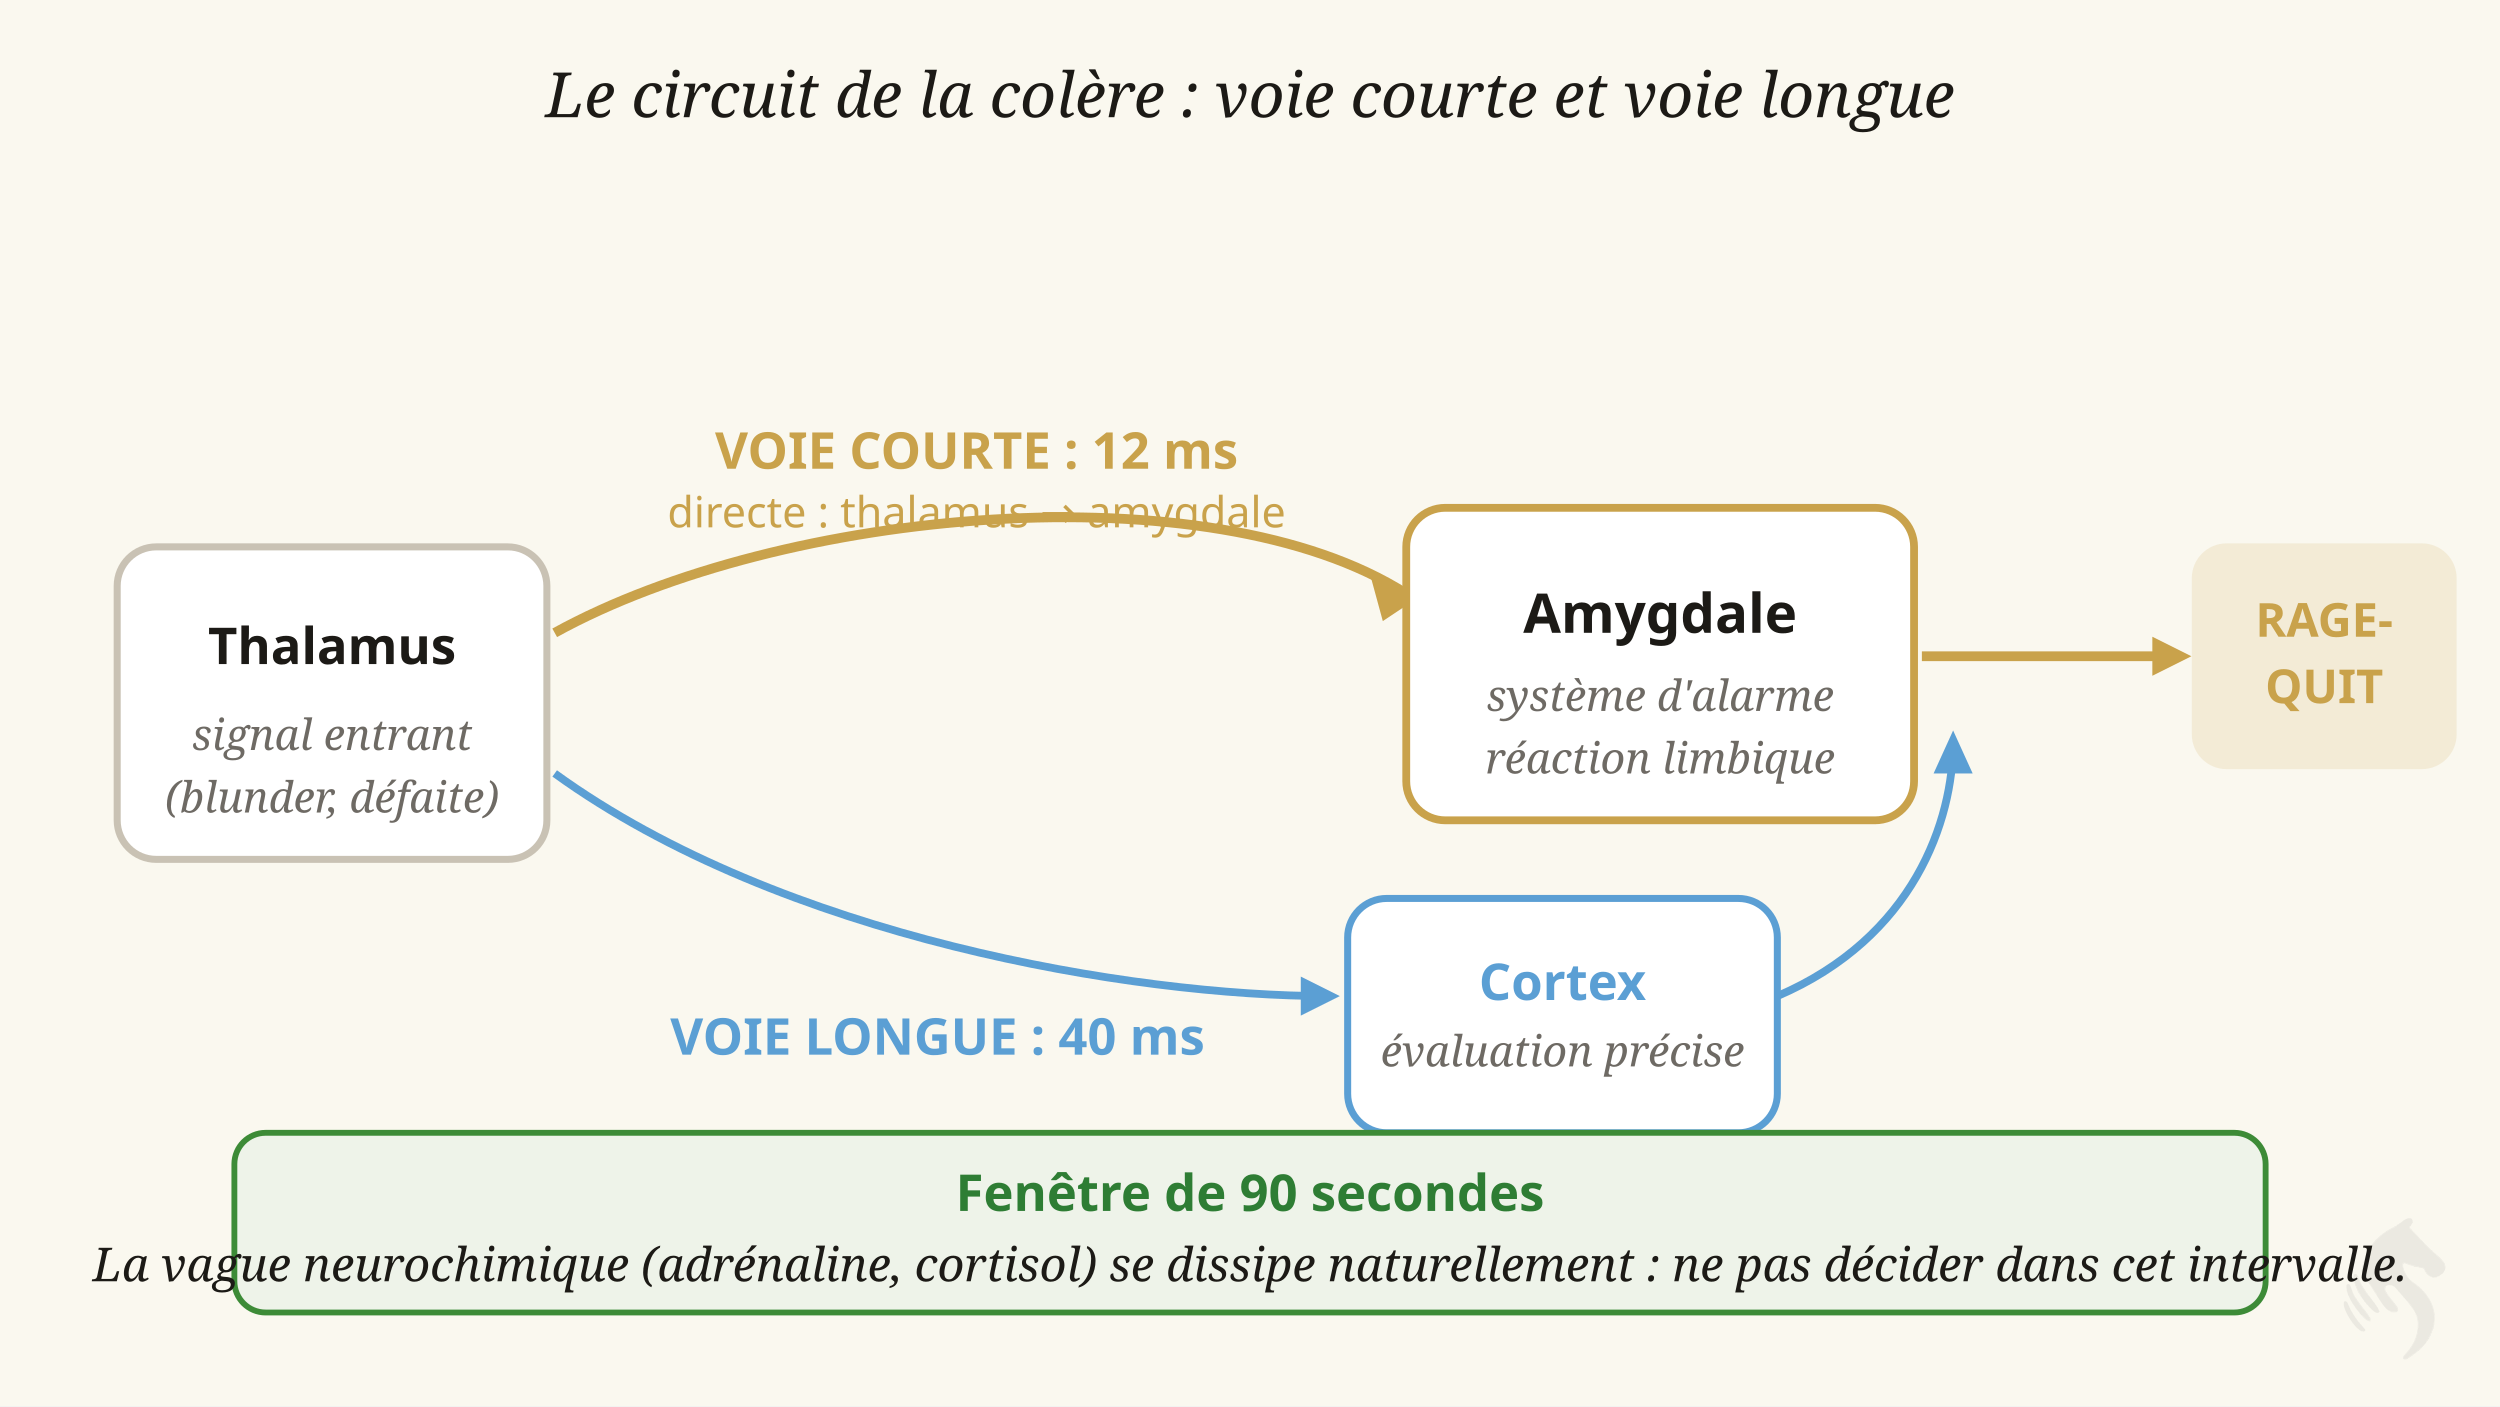
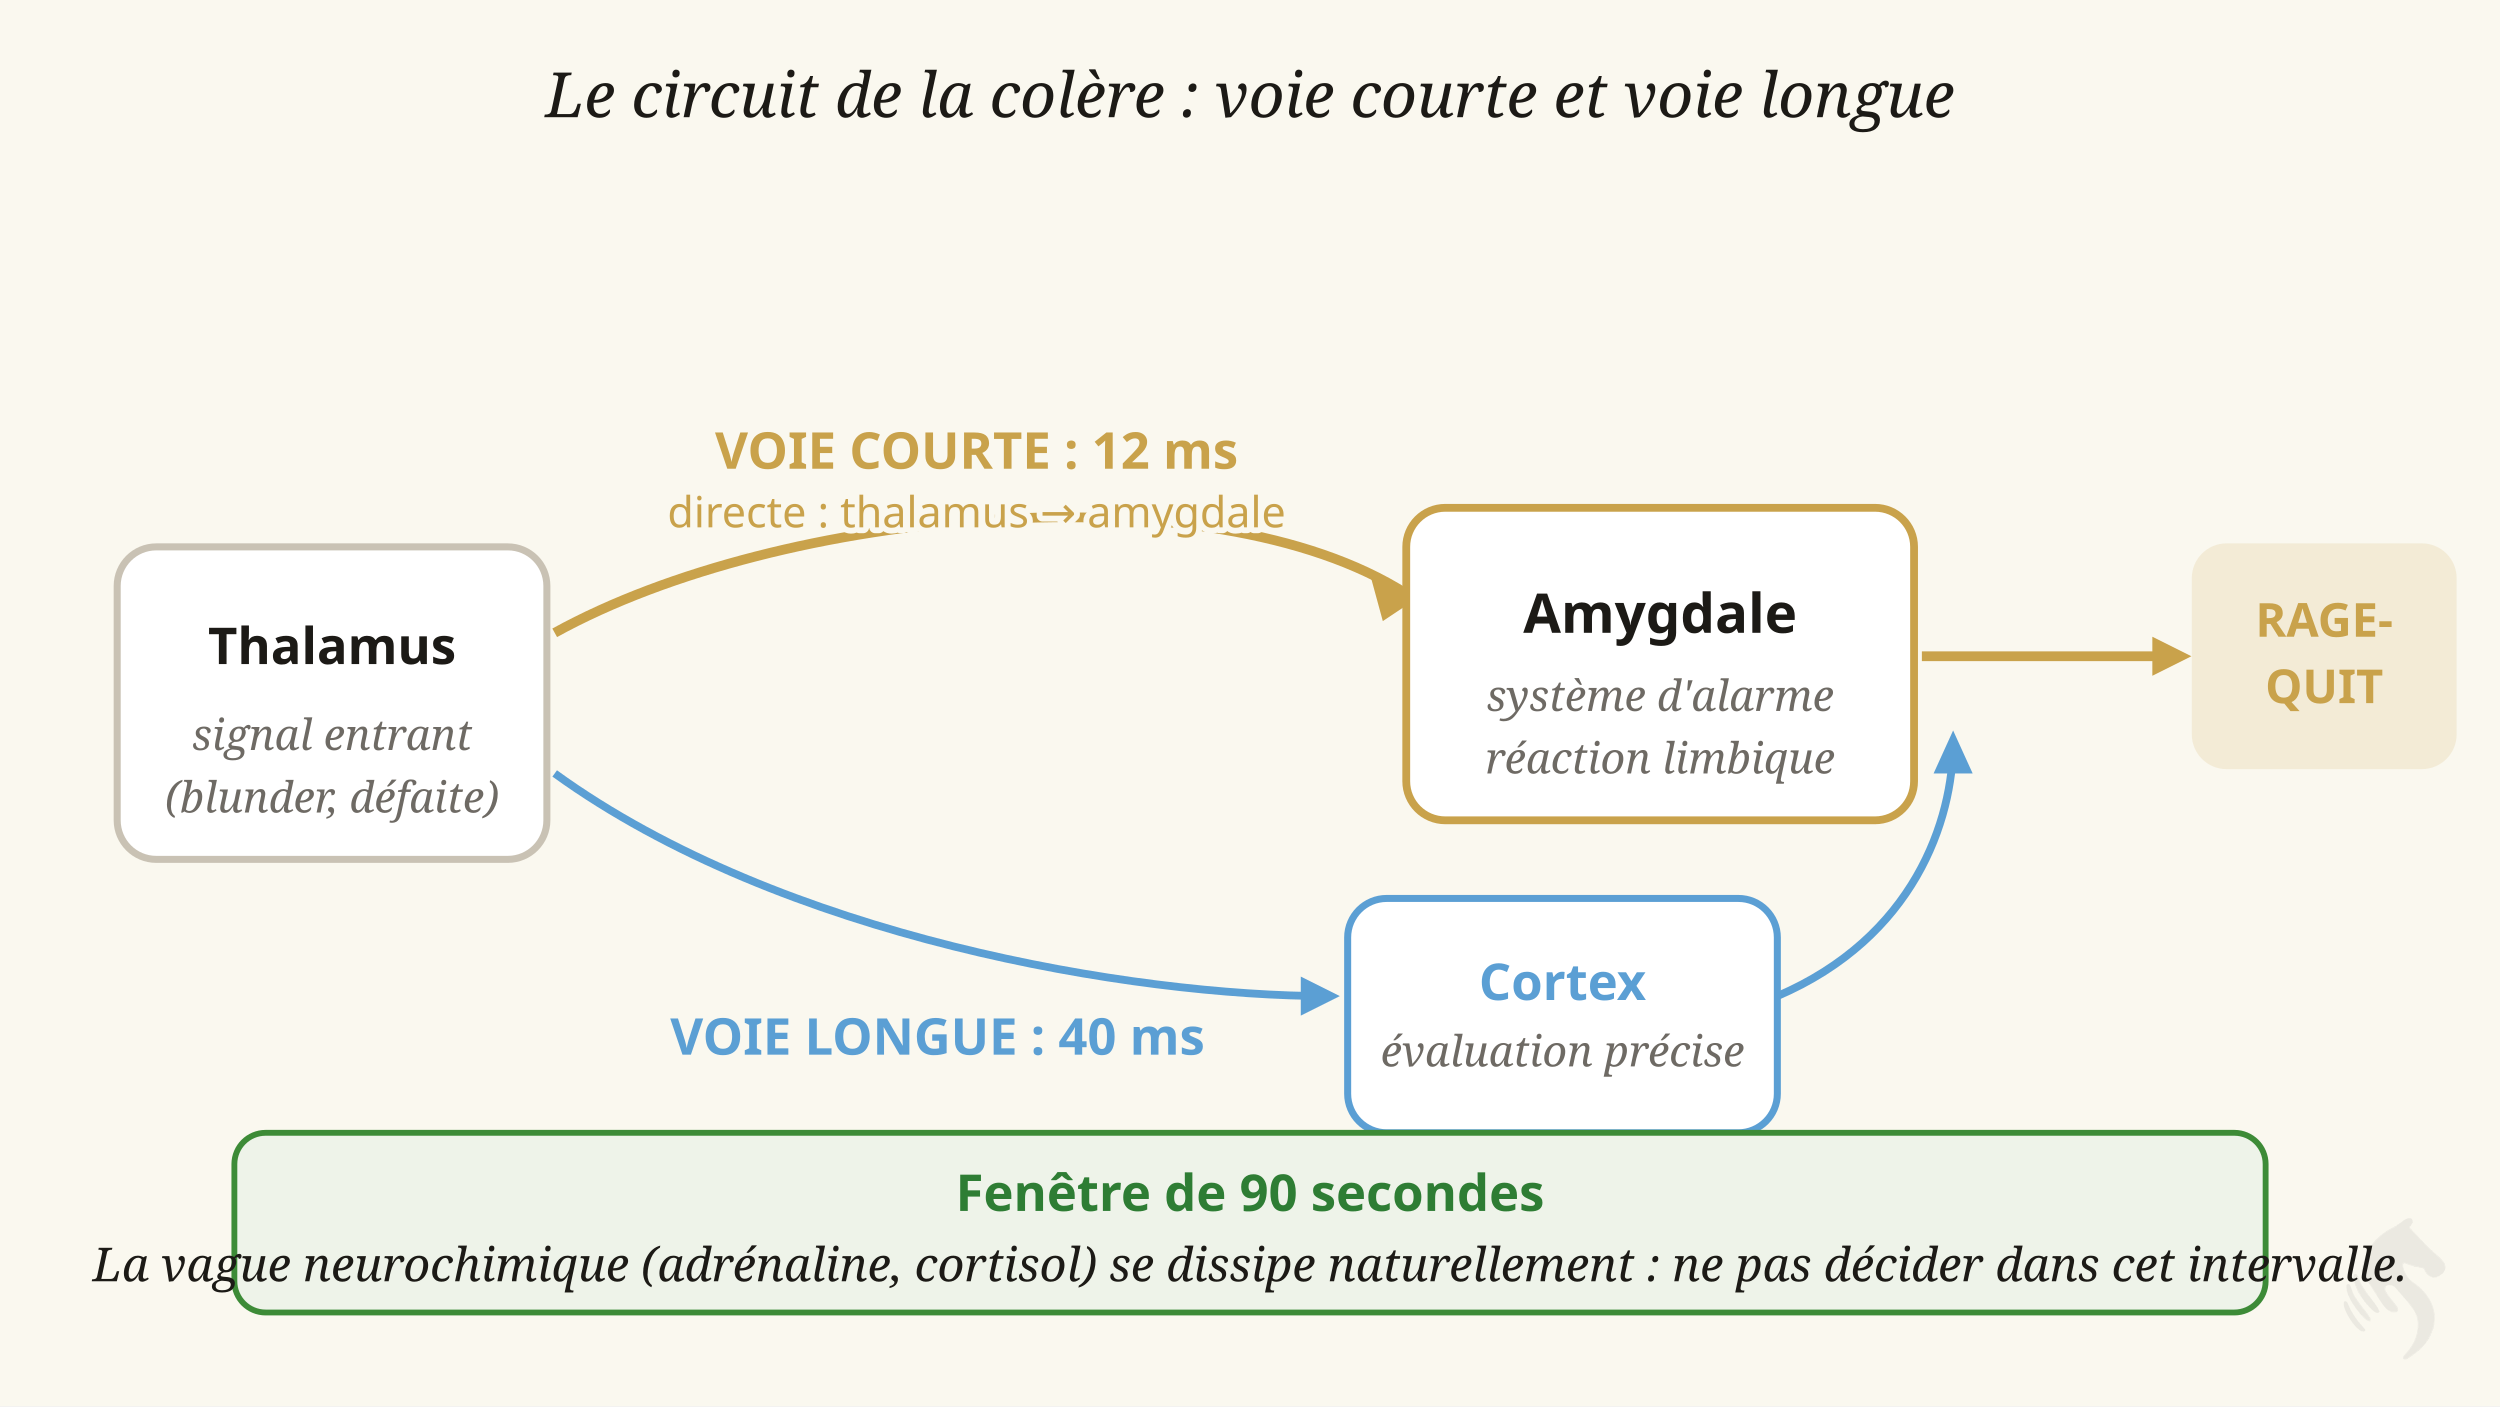
<svg xmlns="http://www.w3.org/2000/svg" width="640" height="360" viewBox="0 0 640 360" role="img" aria-labelledby="colere1">
  <rect width="640" height="360" fill="#faf8ef" />
  <text x="320" y="30" text-anchor="middle" font-family="Georgia, serif" font-size="16" font-style="italic" fill="#1c1a16">Le circuit de la colère : voie courte et voie longue</text>
  <rect x="30" y="140" width="110" height="80" rx="10" fill="#fff" stroke="#c9c2b4" stroke-width="1.8" />
  <text x="85" y="170" text-anchor="middle" font-family="system-ui, sans-serif" font-size="13" font-weight="700" fill="#1c1a16">Thalamus</text>
  <text x="85" y="192" text-anchor="middle" font-family="Georgia, serif" font-size="11" font-style="italic" fill="#6e6a64">signal entrant</text>
  <text x="85" y="208" text-anchor="middle" font-family="Georgia, serif" font-size="11" font-style="italic" fill="#6e6a64">(blunder, défaite)</text>
  <path d="M142,162 C200,130 310,120 360,152" fill="none" stroke="#c9a24b" stroke-width="2.5" />
  <polygon points="363,153 351,148 354,159" fill="#c9a24b" />
  <text x="250" y="120" text-anchor="middle" font-family="system-ui, sans-serif" font-size="13" font-weight="700" fill="#c9a24b">VOIE COURTE : 12 ms</text>
-   <text x="250" y="135" text-anchor="middle" font-family="system-ui, sans-serif" font-size="11" fill="#c9a24b">directe : thalamus → amygdale</text>
+   <text x="250" y="135" text-anchor="middle" font-family="system-ui, sans-serif" font-size="11" fill="#c9a24b" stroke="#faf8ef" stroke-width="3" stroke-linejoin="round" paint-order="stroke">directe : thalamus → amygdale</text>
  <path d="M142,198 C200,240 290,255 340,255" fill="none" stroke="#5b9fd4" stroke-width="2" />
  <polygon points="343,255 333,250 333,260" fill="#5b9fd4" />
  <text x="240" y="270" text-anchor="middle" font-family="system-ui, sans-serif" font-size="13" font-weight="700" fill="#5b9fd4">VOIE LONGUE : 40 ms</text>
  <rect x="345" y="230" width="110" height="60" rx="10" fill="#fff" stroke="#5b9fd4" stroke-width="1.8" />
  <text x="400" y="256" text-anchor="middle" font-family="system-ui, sans-serif" font-size="13" font-weight="700" fill="#5b9fd4">Cortex</text>
  <text x="400" y="273" text-anchor="middle" font-family="Georgia, serif" font-size="11" font-style="italic" fill="#6e6a64">évaluation précise</text>
  <path d="M455,255 C490,240 500,210 500,190" fill="none" stroke="#5b9fd4" stroke-width="2" />
  <polygon points="500,187 495,198 505,198" fill="#5b9fd4" />
  <rect x="360" y="130" width="130" height="80" rx="10" fill="#fff" stroke="#c9a24b" stroke-width="2" />
  <text x="425" y="162" text-anchor="middle" font-family="system-ui, sans-serif" font-size="14" font-weight="700" fill="#1c1a16">Amygdale</text>
  <text x="425" y="182" text-anchor="middle" font-family="Georgia, serif" font-size="11" font-style="italic" fill="#6e6a64">système d'alarme</text>
  <text x="425" y="198" text-anchor="middle" font-family="Georgia, serif" font-size="11" font-style="italic" fill="#6e6a64">réaction limbique</text>
  <line x1="492" y1="168" x2="558" y2="168" stroke="#c9a24b" stroke-width="2.5" />
  <polygon points="561,168 551,163 551,173" fill="#c9a24b" />
  <rect x="562" y="140" width="66" height="56" rx="8" fill="#c9a24b" opacity="0.15" stroke="#c9a24b" stroke-width="1.8" />
  <text x="595" y="163" text-anchor="middle" font-family="system-ui, sans-serif" font-size="12" font-weight="700" fill="#c9a24b">RAGE-</text>
  <text x="595" y="180" text-anchor="middle" font-family="system-ui, sans-serif" font-size="12" font-weight="700" fill="#c9a24b">QUIT</text>
  <rect x="60" y="290" width="520" height="46" rx="8" fill="#eef3e9" stroke="#3d8b37" stroke-width="1.5" />
  <text x="320" y="310" text-anchor="middle" font-family="system-ui, sans-serif" font-size="13" font-weight="700" fill="#2e7d34">Fenêtre de 90 secondes</text>
  <text x="320" y="328" text-anchor="middle" font-family="Georgia, serif" font-size="12" font-style="italic" fill="#1c1a16">La vague neurochimique (adrénaline, cortisol) se dissipe naturellement : ne pas décider dans cet intervalle.</text>
  <g id="wm" opacity="0.07" transform="translate(600.0,311.9) scale(0.0416)" aria-hidden="true">
    <g fill="#1e1e1e" fill-rule="evenodd">
      <path d="M411.5-.5h-16a76 76 0 0 0-24.5 12q-.62-.7-1.5-1l-2 4a4 4 0 0 1-1.5-1 7 7 0 0 1-2.5 3.5 253 253 0 0 0-17 13q-1.42.93-2.5-.5-5.2 7.95-14.5 9a9.4 9.4 0 0 1-4 6q2.3.02 1.5 2A461 461 0 0 1 278.5 73q-13.2 7.95-26 16.5-1.59-1.38 0-3-2.35.35-4 2 .9.98 2 2-92.12 67.08-125.5 177a1316 1316 0 0 0-10 44 51.2 51.2 0 0 0 4.5 31q.1 3.33-2 1l4.5 11q1-2 2 0l5 10 1-1q6 10.95 13 21a651 651 0 0 1 18.5 25 3.4 3.4 0 0 1 1.5-3q21.52 33 43 66 .3 3.4-2.5 1v2a1542 1542 0 0 1 21 32q1 0 1 1a319 319 0 0 0 25 35 160 160 0 0 0 27 25 3.1 3.1 0 0 1 1-3q23.18 14.62 49 5.5 5-2.83 4-8.5-.15-4.6-1.5-9a618 618 0 0 0-55.5-73.5q3-.91 5 1.5a23.5 23.5 0 0 0-7-9q.63 2.4 2 4.5-.17 2.58-1.5.5a364 364 0 0 1-17.5-26.5 50 50 0 0 1-4.5-22.5q.9-4.71 3-9 .63 1.88 2.5 2a7 7 0 0 1 2-3q9.28-8.1 22-8a86 86 0 0 1 23 4.5 11 11 0 0 1 3 4.5q2.58-1.75 5 .5l21.5 23.5q.74 1.95.5 4 3.56 1 6 4a1094 1094 0 0 0 30 34.5l-1 1q3.7 2.7 7.5 5.5a23 23 0 0 1 2 5l5 3a22 22 0 0 0 5.5 8 11.5 11.5 0 0 0 4 4 3.9 3.9 0 0 0-2-3.5q1.7-1.12 3 .5a705 705 0 0 1 42 57.5q-.65 1.46-2 1.5a169 169 0 0 1 10 19 3.8 3.8 0 0 0-.5 4q1 2 2 0 1.4 2.05 2.5 4-.25-2.55.5-5a185 185 0 0 1 11 83q-1 2-2 0a9 9 0 0 0-1.5-4v9a2.3 2.3 0 0 0 1.5-1q.75 10.55-1 21a337 337 0 0 1-18 56l-2.5 3q-1.2-.69-1-2a36 36 0 0 0-4 7 5.2 5.2 0 0 0 3.5-4 4.3 4.3 0 0 1 0 4 350 350 0 0 1-33 52 1108 1108 0 0 1-30 35q-7.17 20.32 13.5 14.5a34 34 0 0 1 6-3 1496 1496 0 0 1 54-37 942 942 0 0 0 29-27q1.25-1.03 2 .5a11 11 0 0 0-3 4q1.35-1.65 2.5 0a29 29 0 0 1 4.5-6 40 40 0 0 0 9-10.5l6-4-1-1a25 25 0 0 1 8.5-7.5q-1.47-2.67 1-5 .22 4.17 2.5 1.5-1.94-3.13 2-4l-1-1q1.48-3.25 4-5.5a8 8 0 0 0-3-1q37.8-53.63 47.5-119 8.4-83.08-38-152a364 364 0 0 0-28-35q-1.03-1.25.5-2 3.58 2.23 2-1l-4-2a5 5 0 0 1-3-.5 484 484 0 0 0-70-58q-.7-.62-1-1.5 1.05-.43 2-1v-3a6 6 0 0 1-5-2q-.66-.1-1 .5 3.72 2.61 0 3-34.57-32.88-46-79.5.2-2.3 2-3v-4q-1.94 5.58-3.5 0-1-9 0-18 2.16-6.4 8.5-8a78 78 0 0 1 22 7.5 403 403 0 0 0 66 18l9 3q-2.45.75-5 .5-1.59 1.6 0 3a16 16 0 0 1 6.5-1 7.3 7.3 0 0 1 2 3q1.38-2.6 3.5-2-1.1-2.32-4-2.5 15.09-2.3 25.5 8.5 5.35 10.23 10 21 12.95 20.94 36.5 28.5-1.88.63-2 2.5a30 30 0 0 0 12.5 3q4.43-.1 8-2 3.2 3.87 5.5-1 1.2.69 1 2a39 39 0 0 0 4.5-2l1 1q.69-1.87-1.5-2.5a12 12 0 0 0 7-3q1.88-1.1 3 .5 2.22-3.62 6-2a8.7 8.7 0 0 1 3-4 41 41 0 0 1 12-6.5l-2-1 5.5-3.5q.62.7 1.5 1 1.82-1.15 0-2.5 1.42-.93 2.5.5a5.8 5.8 0 0 1 .5-4 39 39 0 0 1 6-4.5q-1.55-2.25.5-4.5 3.25-3.5 5-8 1.38-.64 2.5-1-.8-1.05-2-1.5 1.85-5.82 3-11.5v-10h-1q-.85 6-2.5 12-.16-4.46.5-9a63 63 0 0 0-12.5-31 478 478 0 0 0-45.5-44.5q3.06.72 6 2.5-3.15-3.9-7-7.5l1-1q-1.4-1.05-2 .5 1.77 2.4-.5 4a781 781 0 0 1-67.5-65.5l1-.5a29 29 0 0 0 7 6 93 93 0 0 0-14-15 24.5 24.5 0 0 0-9-9.5l1-1a44 44 0 0 0-7-4.5q1.44 2.2 3.5 4 1 1.5 0 3l-72-76q-5.34-7.85 1.5-14.5 1.98-.8 2 1.5a69 69 0 0 1 6-3.5q-1.95-1.94 0-3.5a31 31 0 0 0 6-12q2.05.24 4-.5a79 79 0 0 0-1.5-17.5 94 94 0 0 0-5-10l-1 1a87 87 0 0 0-5.5-3" />
      <path d="M325.5 44.5q-3.85 1.03-7 3.5a4.2 4.2 0 0 1-4.5-.5q-2.75 2.49-3.5 6-6.97 2.94-14 6-6.75 3.75-13.5 8-.62-.7-1.5-1a37.6 37.6 0 0 1-17 10.5 263 263 0 0 0-12 9.5q-1.59 1.62 0 3 12.8-8.55 26-16.5A461 461 0 0 0 327 46.5q.8-1.98-1.5-2m148 86-21-24a209 209 0 0 1-21-21.5l-8.5-8.5q-4.8-3.3-6-9-9.1-4.3-11.5-13a13 13 0 0 0 3-6q-.02-2.3-2-1.5-6.84 6.65-1.5 14.5l72 76q1-1.5 0-3a20 20 0 0 1-3.5-4m89 86a198 198 0 0 0-17.5-15q.4-2.17-.5-4-3.63-1.2-7-3a26 26 0 0 0-6-6 430 430 0 0 1-27-27.5 2.4 2.4 0 0 0-2-.5 29 29 0 0 1-7-6l-1 .5a781 781 0 0 0 67.5 65.5q2.27-1.6.5-4m-314-128a247 247 0 0 0-42 35.5 14.5 14.5 0 0 1-5 4l1 1a9.3 9.3 0 0 1-6 2.5 76 76 0 0 1-16 20q.3.88 1 1.5a9.4 9.4 0 0 0-5.5 6.5q-1-2-2 0-.93 1.42.5 2.5a25 25 0 0 0-6.5 8.5q-1.6 1.05-3.5 1.5 1.21.45 2 1.5a43 43 0 0 0-7 10 352 352 0 0 0-19.5 37 2.9 2.9 0 0 1-2.5 1 3.3 3.3 0 0 0 2 1.5 47 47 0 0 1-3.5 5.5l-12 34q-.98-1.8-1.5 0 1.4 1.9.5 4a33 33 0 0 1-3.5 5.5q.78.84 1 2a212 212 0 0 0-10 49.5 36 36 0 0 0 7 20q2.1 2.33 2-1a51.2 51.2 0 0 1-4.5-31 1316 1316 0 0 1 10-44q33.38-109.92 125.5-177-1.1-1.02-2-2m376 206q-.5-10.25-5-19.5 1.5-4.37-1.5-.5l-6.5-11q-5.55-3.6-7.5-10l-1 1q-3.75-5.75-9.5-9.5l1-1a850 850 0 0 0-9-7q1.14-2.04-1.5-3.5-1.08 1.43-2.5.5-2.84-1.65-2-4a5 5 0 0 0-3-.5 5 5 0 0 0-.5-3l-1 1a7 7 0 0 0-4.5-3 21 21 0 0 0-6-2.5 478 478 0 0 1 45.5 44.5 63 63 0 0 1 12.5 31q-.66 4.54-.5 9 1.65-6 2.5-12m-259 3v-1q-2.22-5.79 1-11.5l-2-2a67 67 0 0 0 1.5-5.5q.93 7.1 3.5 1-2.43-3.37 2-4a4.3 4.3 0 0 1 2.5 3q.45-1.21 1.5-2 2.3.75 4 2a326 326 0 0 1 28 10.5q11.4 3.22 23 6 1.05 1.6 1.5 3.5 1-4 2 0 1.08-1.43 2.5-.5-1.81 1.35 0 2.5 3.25-.47 7-2 1.85.03 3 1 5.83.22 11 2h5q2.55.25 5-.5l-9-3a403 403 0 0 1-66-18 78 78 0 0 0-22-7.5q-6.34 1.6-8.5 8-1 9 0 18 1.56 5.58 3.5 0m109 6a4.7 4.7 0 0 1 4 3q3.6-3.98 6 1l1-2 4 2a65 65 0 0 1 7.5 10q1.1 3.55 2.5 7-1.77 2.95 2 4 13.35 23.91 39 33 .12-1.87 2-2.5-23.55-7.56-36.5-28.5a305 305 0 0 0-10-21q-10.41-10.8-25.5-8.5 2.9.18 4 2.5m-410 86a9 9 0 0 0 1.5-4 310 310 0 0 0 37.5 86q-1.1 1.02-2 2a40 40 0 0 0 8.5 12 139 139 0 0 0 15 21q2.31 2.97 1.5 6 5.9 1.14 7.5 7 5.7 2.47 5 8 3.8 1.06 6.5 4 20.24 25.5 46 45.5a39 39 0 0 0 20 5 46 46 0 0 1 9-7.5 818 818 0 0 1-10-21.5q1.43-1.08.5-2.5a27 27 0 0 1-3.5-2 185 185 0 0 0-16-23.5q1.43-1.08.5-2.5a13.3 13.3 0 0 1-5.5-5 617 617 0 0 0-22.5-29v-4l-1 1a13 13 0 0 1-4.5-6 11.5 11.5 0 0 1-4-4q-.03 2.3-2 1.5A471 471 0 0 1 97 390.5q-1.8-3.04-.5-6 1.02.54 2 1a9 9 0 0 0-2-4.5q3.83-2.28-1-2.5a597 597 0 0 1-7-18.5l2-1a3.3 3.3 0 0 1-2-3.5 3.1 3.1 0 0 1-3-1q-7.35-19.46-24-8 1.03 2.34-.5 5a97 97 0 0 0 3.5 38" />
      <path d="M365.5 301.5q-1.8.7-2 3 11.43 46.62 46 79.5 3.72-.39 0-3 .34-.6 1-.5-2.4-2.22-5-4.5l2-2q-2.45-.75-5-.5a8.4 8.4 0 0 0-.5-4q-1.72 1.44-3-1a28 28 0 0 1-3.5-6q-.5 2-1 0a143 143 0 0 1-18-31q-6.22-11.64-9-27a7 7 0 0 0-2-3m-211 174a45 45 0 0 1-9.5-15q-1 2-2 0a41 41 0 0 0-6-9l-1-5-1 1a989 989 0 0 1-17.5-25.5q.7-.62 1-1.5a7.7 7.7 0 0 1-5-6 163 163 0 0 1-15-29q-.98-.46-2-1-1.3 2.96.5 6a471 471 0 0 0 55.5 86.5q1.97.8 2-1.5m-90-86q-2.05 2.77 1.5 4 3.6 16.25 9.5 30.5-2.48 3.62 2 3.5 3.65 9.3 8 18.5l-1 1a11.4 11.4 0 0 1 6 8q-.7.62-1 1.5a10.5 10.5 0 0 1 3.5 5l1-1a62 62 0 0 0 7.5 13q.9-.98 2-2a310 310 0 0 1-37.5-86 9 9 0 0 1-1.5 4m48 210a3.9 3.9 0 0 0-2-3.5q1.7-1.12 3 .5a127 127 0 0 0 39 32q11.3 4.6 8.5-7a147 147 0 0 0-17-32 1467 1467 0 0 0-40-51 554 554 0 0 1-48.5-75l1-1q.84 5.22 6 5a51.6 51.6 0 0 1-11.5-27l-1 2a159 159 0 0 0-11-31 14.3 14.3 0 0 0-10.5-8q-3.2.01-6 1.5-2.85 3.45-6 6.5-.87 16.85 3 33.5a3.6 3.6 0 0 1-2 2q1.38.56 2.5 1.5 3.15 9.81 6.5 19.5-1.21.45-2 1.5a29 29 0 0 0 5.5 7A256 256 0 0 0 55.5 525l-2 1a6.4 6.4 0 0 0 4 1.5 332 332 0 0 0 38.5 53l3.5 5.5-1 1q1.9 1.67 3.5.5a36 36 0 0 0 10.5 12m303-214q-.95.57-2 1 .3.88 1 1.5a484 484 0 0 1 70 58q1.42.72 3 .5a43 43 0 0 0-10-12.5l1-1q-2.66 1.47-5-1a36 36 0 0 0-10-10q1.81-1.35 0-2.5a8 8 0 0 1-3.5 0q-4.57-5.7-10-8a13 13 0 0 0-6.5-5.5 11.5 11.5 0 0 1-3.5-4.5q-.62.7-1.5 1a17.7 17.7 0 0 0-8-5.5q-2.84-1.65-2-4-7.47-2.25-13-7.5m-254 24a526 526 0 0 1 23.5 37 55 55 0 0 1 9 15l1-1a65 65 0 0 0 8.5 13q2.8 2.4 2.5-1-21.48-33-43-66a3.4 3.4 0 0 0-1.5 3m111 63q.16-.93 1-1.5a7 7 0 0 1-3.5-2.5 17.5 17.5 0 0 0-5.5-8q3.7-4.18-2.5-5a41 41 0 0 1-7.5-18.5l2-3a7.2 7.2 0 0 1-2-4.5 3.1 3.1 0 0 0 3-1 37 37 0 0 0-1-7q-1.87-.12-2.5-2a36 36 0 0 0-3 9 50 50 0 0 0 4.5 22.5 364 364 0 0 0 17.5 26.5q1.33 2.08 1.5-.5-1.37-2.1-2-4.5m-272 45v19q2.55 12.15 7 24 15.37 37.49 37 68a54 54 0 0 0 9 12.5q-1.58 2.58 2 3l-1 1 5.5 4.5a82 82 0 0 0 9 12q6.5 6.26 12.5 13 9.5 6.75 17.5 15l1-1q4.56 3.52 9 7l1-2a89 89 0 0 0 13.5 3.5q13.85-4.6 6.5-17.5-1.73 1.44-3-1a307 307 0 0 1-13.5-16 16 16 0 0 0-6-5.5q1.43-1.08.5-2.5a27.2 27.2 0 0 1-12.5-15 3.1 3.1 0 0 1-3-1q-7.5-10.25-15.5-20-.93-1.42.5-2.5a16 16 0 0 1-6-5.5 880 880 0 0 1-19-29.5q.7-.62 1-1.5a8 8 0 0 1-4-4 94 94 0 0 1-12.5-26l-1 1q-3.8-4.62-1.5-10a3.1 3.1 0 0 1-3-1 198 198 0 0 1-7-15.5l1-1a55 55 0 0 1-9-11q-2.85-1.46-6-2l3-1a22 22 0 0 0-9 2 11.4 11.4 0 0 0-4 6.5m277 51a48 48 0 0 0 12 5q-.57 3.66 2 2a5.3 5.3 0 0 1 3.5 3l1-2a45 45 0 0 0 26 0q.45 1.21 1.5 2 1.27-3.4 4-2 1.81-1.15 0-2.5l3-1.5a21 21 0 0 0 3.5-4q1.4-8.23-1.5-16 .3-.88 1-1.5-5.22-1.95-4-7a193 193 0 0 1-18-23.5 16 16 0 0 0-3.5-3q-4.05-7.43-9-12a284 284 0 0 0-14-17q-.75-1.58.5-3a19 19 0 0 1-6-4 4.35 4.35 0 0 0-5-1.5 618 618 0 0 1 55.5 73.5q1.35 4.4 1.5 9 1 5.67-4 8.5-25.82 9.12-49-5.5a3.1 3.1 0 0 0-1 3m115-56a264 264 0 0 1 16 22q-1.7 3.04 1.5 1a494 494 0 0 1 16.5 23l7 10q1.35-.04 2-1.5a705 705 0 0 0-42-57.5q-1.3-1.62-3-.5a3.9 3.9 0 0 1 2 3.5" />
      <path d="M112.5 599.5q7 9.5 16 17 2 0 2 2 6.9 3.77 11 8.5l13 5.5a5.7 5.7 0 0 0 6 0q2.07 3.94 4 0-3.37-1.23-.5-3 .22-6.86.5-13.5l-3-3.5 3-2.5q-4.58-.9-7.5-4.5a79 79 0 0 0-10.5-16.5q2.67 1.47 5-1a12 12 0 0 1-8.5-3.5 92 92 0 0 0-17.5-23.5l2-1-6.5-4.5a2294 2294 0 0 1-34.5-47q-1 0-1-1-5.27-4.75-4-11.5-2.25-3.25-3.5.5A227 227 0 0 1 61.5 469q.84-.57 1-1.5-5.16.22-6-5l-1 1a554 554 0 0 0 48.5 75 1467 1467 0 0 1 40 51q10.5 14.98 17 32 2.8 11.6-8.5 7a127 127 0 0 1-39-32q-1.3-1.62-3-.5a3.9 3.9 0 0 1 2 3.5m335-4a3349 3349 0 0 1 7.5 35q2.3 19.53.5 39a9 9 0 0 1 1.5 4q1 2 2 0a185 185 0 0 0-11-83q-.75 2.45-.5 5m44-147q1.58 3.23-2 1-1.53.75-.5 2a364 364 0 0 1 28 35q46.4 68.92 38 152-9.7 65.37-47.5 119 1.46.15 3 1a12 12 0 0 0 3.5-6q1.58 1.52 3.5.5-1.16-8.12 7-11-1.6-1.75 1-2.5-.12-8.5 6-14-.81-.1-1-1a3.1 3.1 0 0 1 3-1 5.4 5.4 0 0 1 3-5.5q-1.2-.45-2-1.5a67 67 0 0 0 4.5-10l1 2a9 9 0 0 1 2.5-5l-1-2a6.3 6.3 0 0 1 4-.5 6.5 6.5 0 0 0-3-3 225 225 0 0 1 11-24.5q-.53-1.8-1.5 0-.3-4.51 1-9l1 1a67 67 0 0 0 1.5-13q7.4-.7 1-5a232 232 0 0 0 2-53l.5-5q.57.84 1.5 1a8 8 0 0 0-2.5-5q-6.56-49.08-31.5-89 2.03-1.77-.5-3l-1 1a696 696 0 0 1-17.5-26q-2.18-1.53-1-3.5-3.93-.91-5-4.5-1.26-.5-1-2a69 69 0 0 0-6.5-5q-.69-1.87 1.5-2.5a14 14 0 0 0-4-2.5m-36 230a273 273 0 0 1-13.5 57q-1.4.82-2.5 2 2.69 6.4-4 8.5l2 1a30 30 0 0 0-3 8.5q-.2 1.31 1 2l2.5-3a337 337 0 0 0 18-56 89 89 0 0 0 1-21q-.57.84-1.5 1m-25 84a185 185 0 0 1-24 38l-2.5 6a25 25 0 0 0-6.5 7q-13.95 16.7-28.5 33-1.16 4.05-3.5 7.5-1.35 4.25-1 8a16 16 0 0 1 6 5.5h14a20 20 0 0 1 10-3.5q1.71-1.12 0-2.5a81 81 0 0 0 18.5-12q.62.7 1.5 1a71 71 0 0 1 2-4q1-2 2 0 1.7-4.54 4.5-1a38 38 0 0 1 4.5-6.5 189 189 0 0 0 30.5-23.5q4.55 3.9 4-3a4.6 4.6 0 0 1 4.5-2v-3a5 5 0 0 0 3-.5 41 41 0 0 1 3-5.5 11 11 0 0 1 3-4q-.75-1.53-2-.5a942 942 0 0 1-29 27 1496 1496 0 0 0-54 37 34 34 0 0 0-6 3q-20.67 5.82-13.5-14.5a1108 1108 0 0 0 30-35 350 350 0 0 0 33-52 4.3 4.3 0 0 0 0-4 5.2 5.2 0 0 1-3.5 4" />
    </g>
  </g>
</svg>
